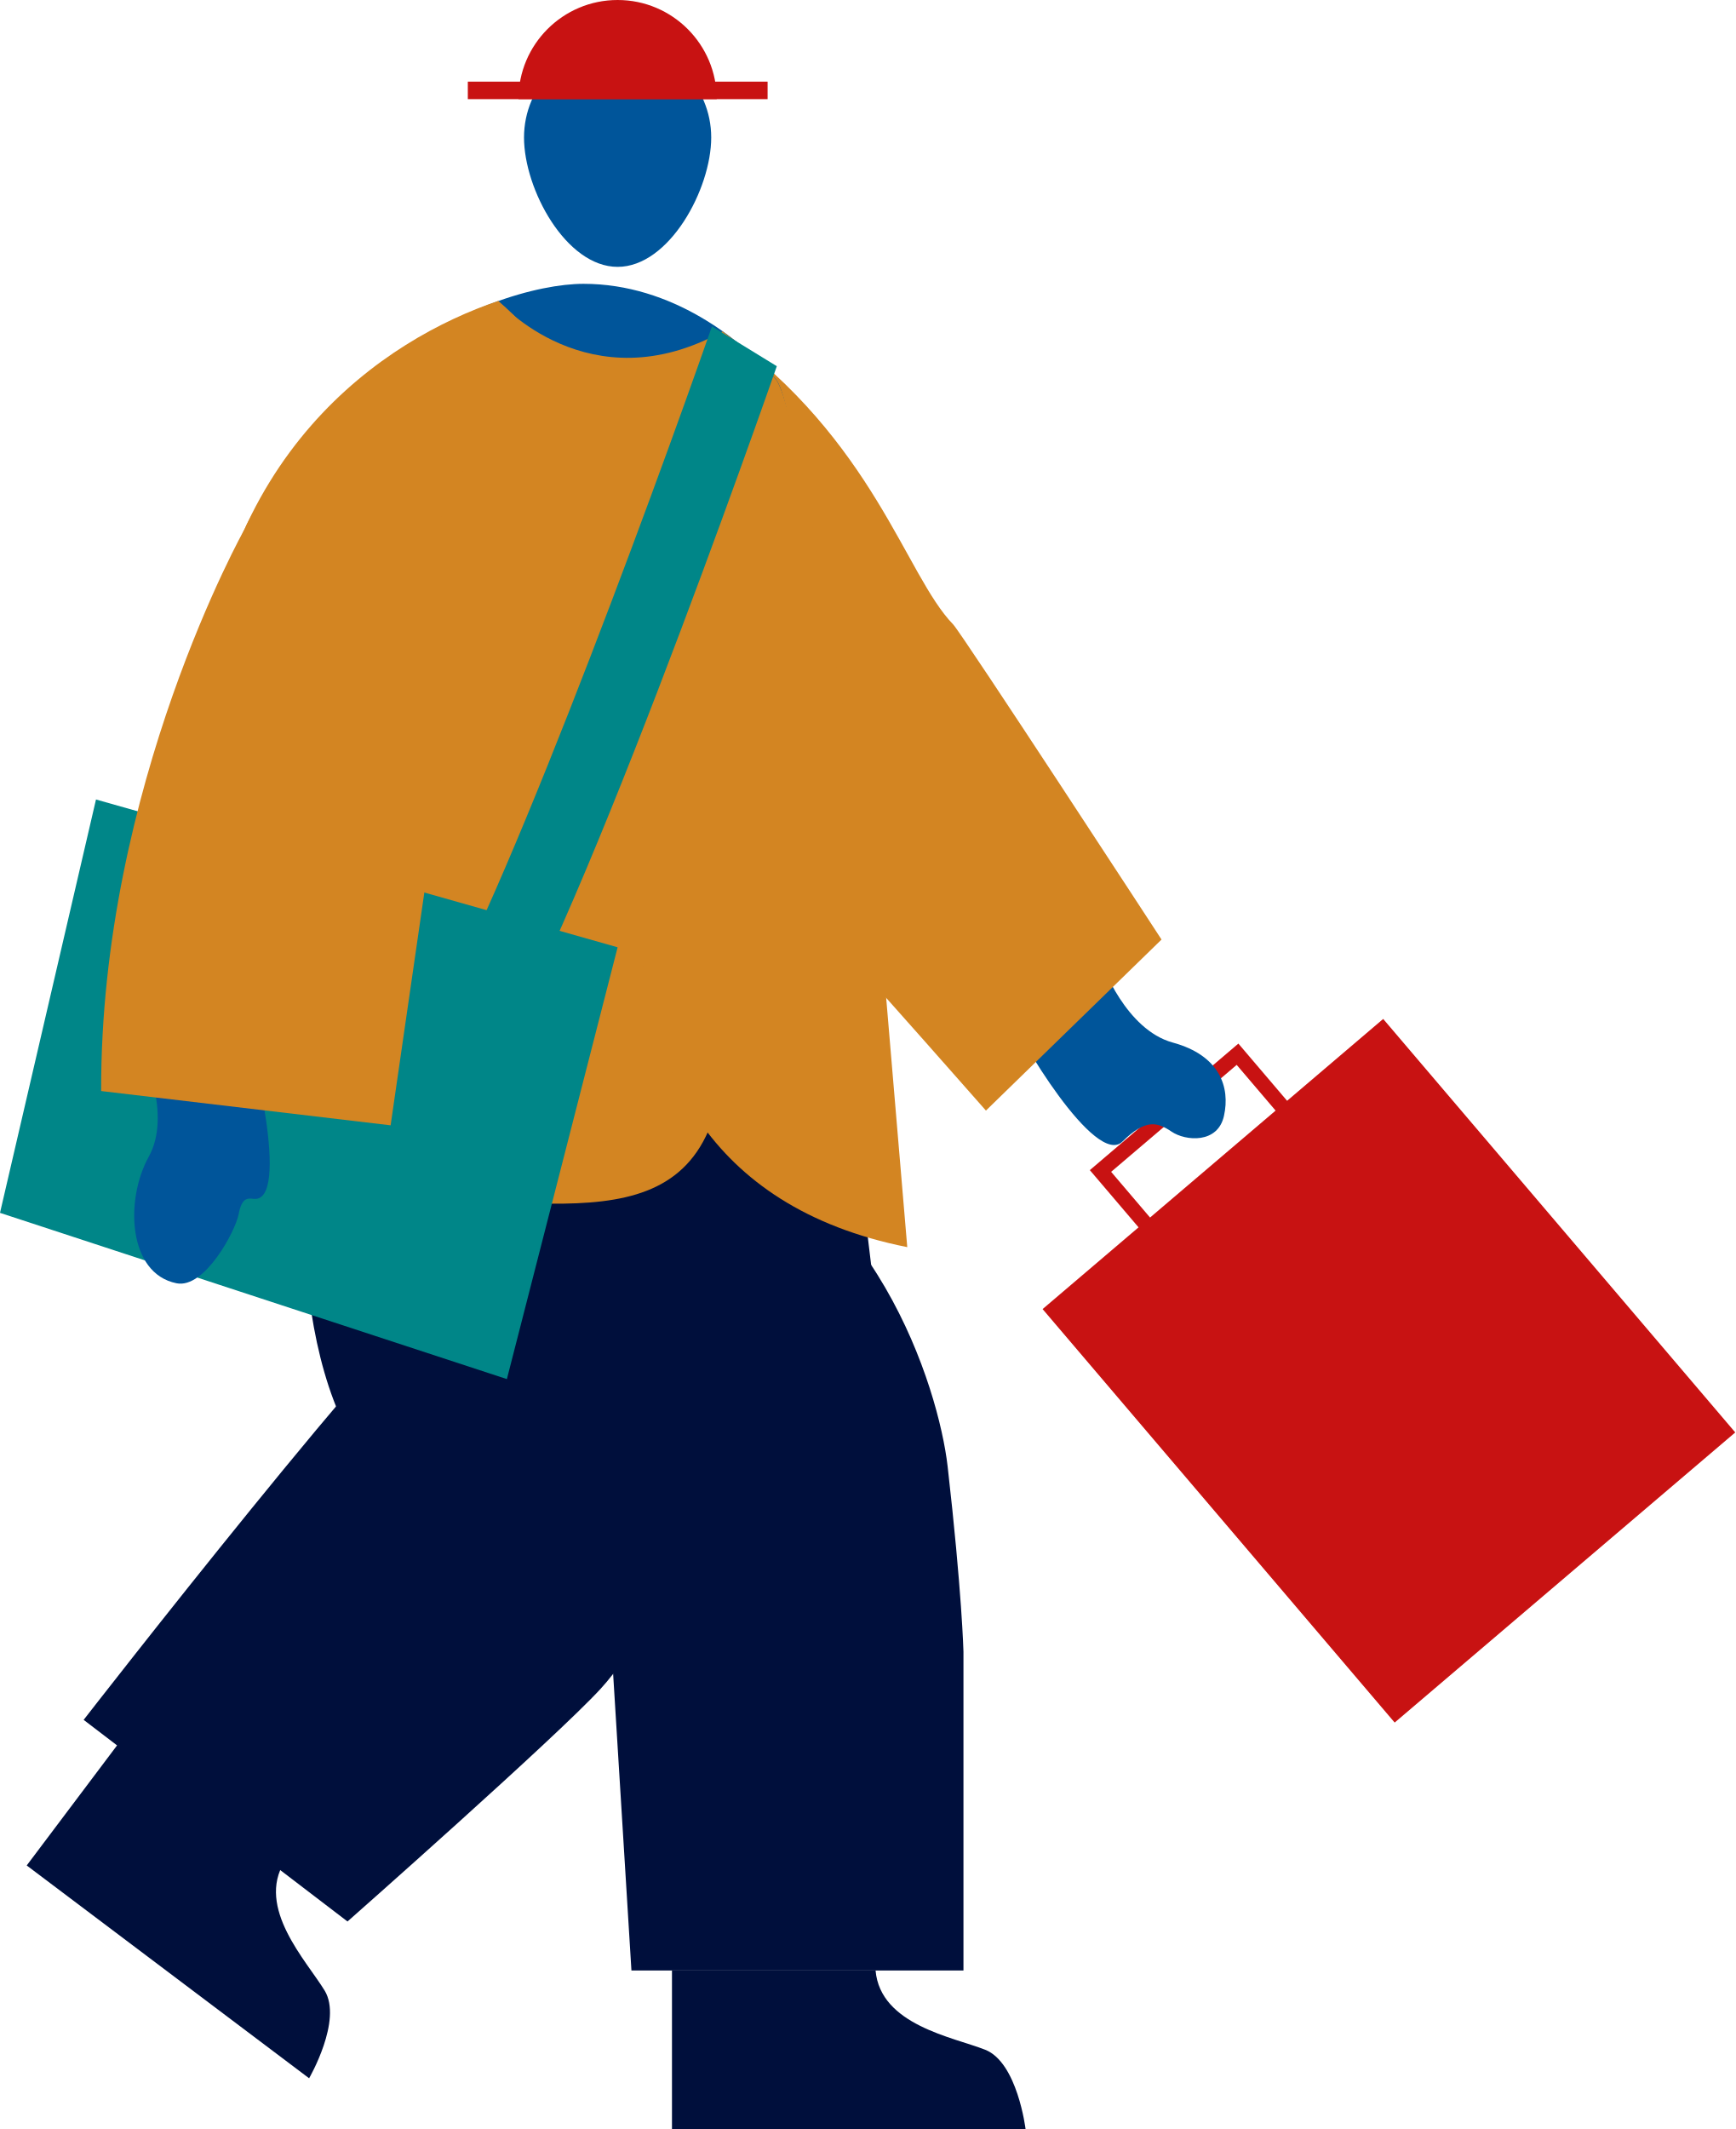
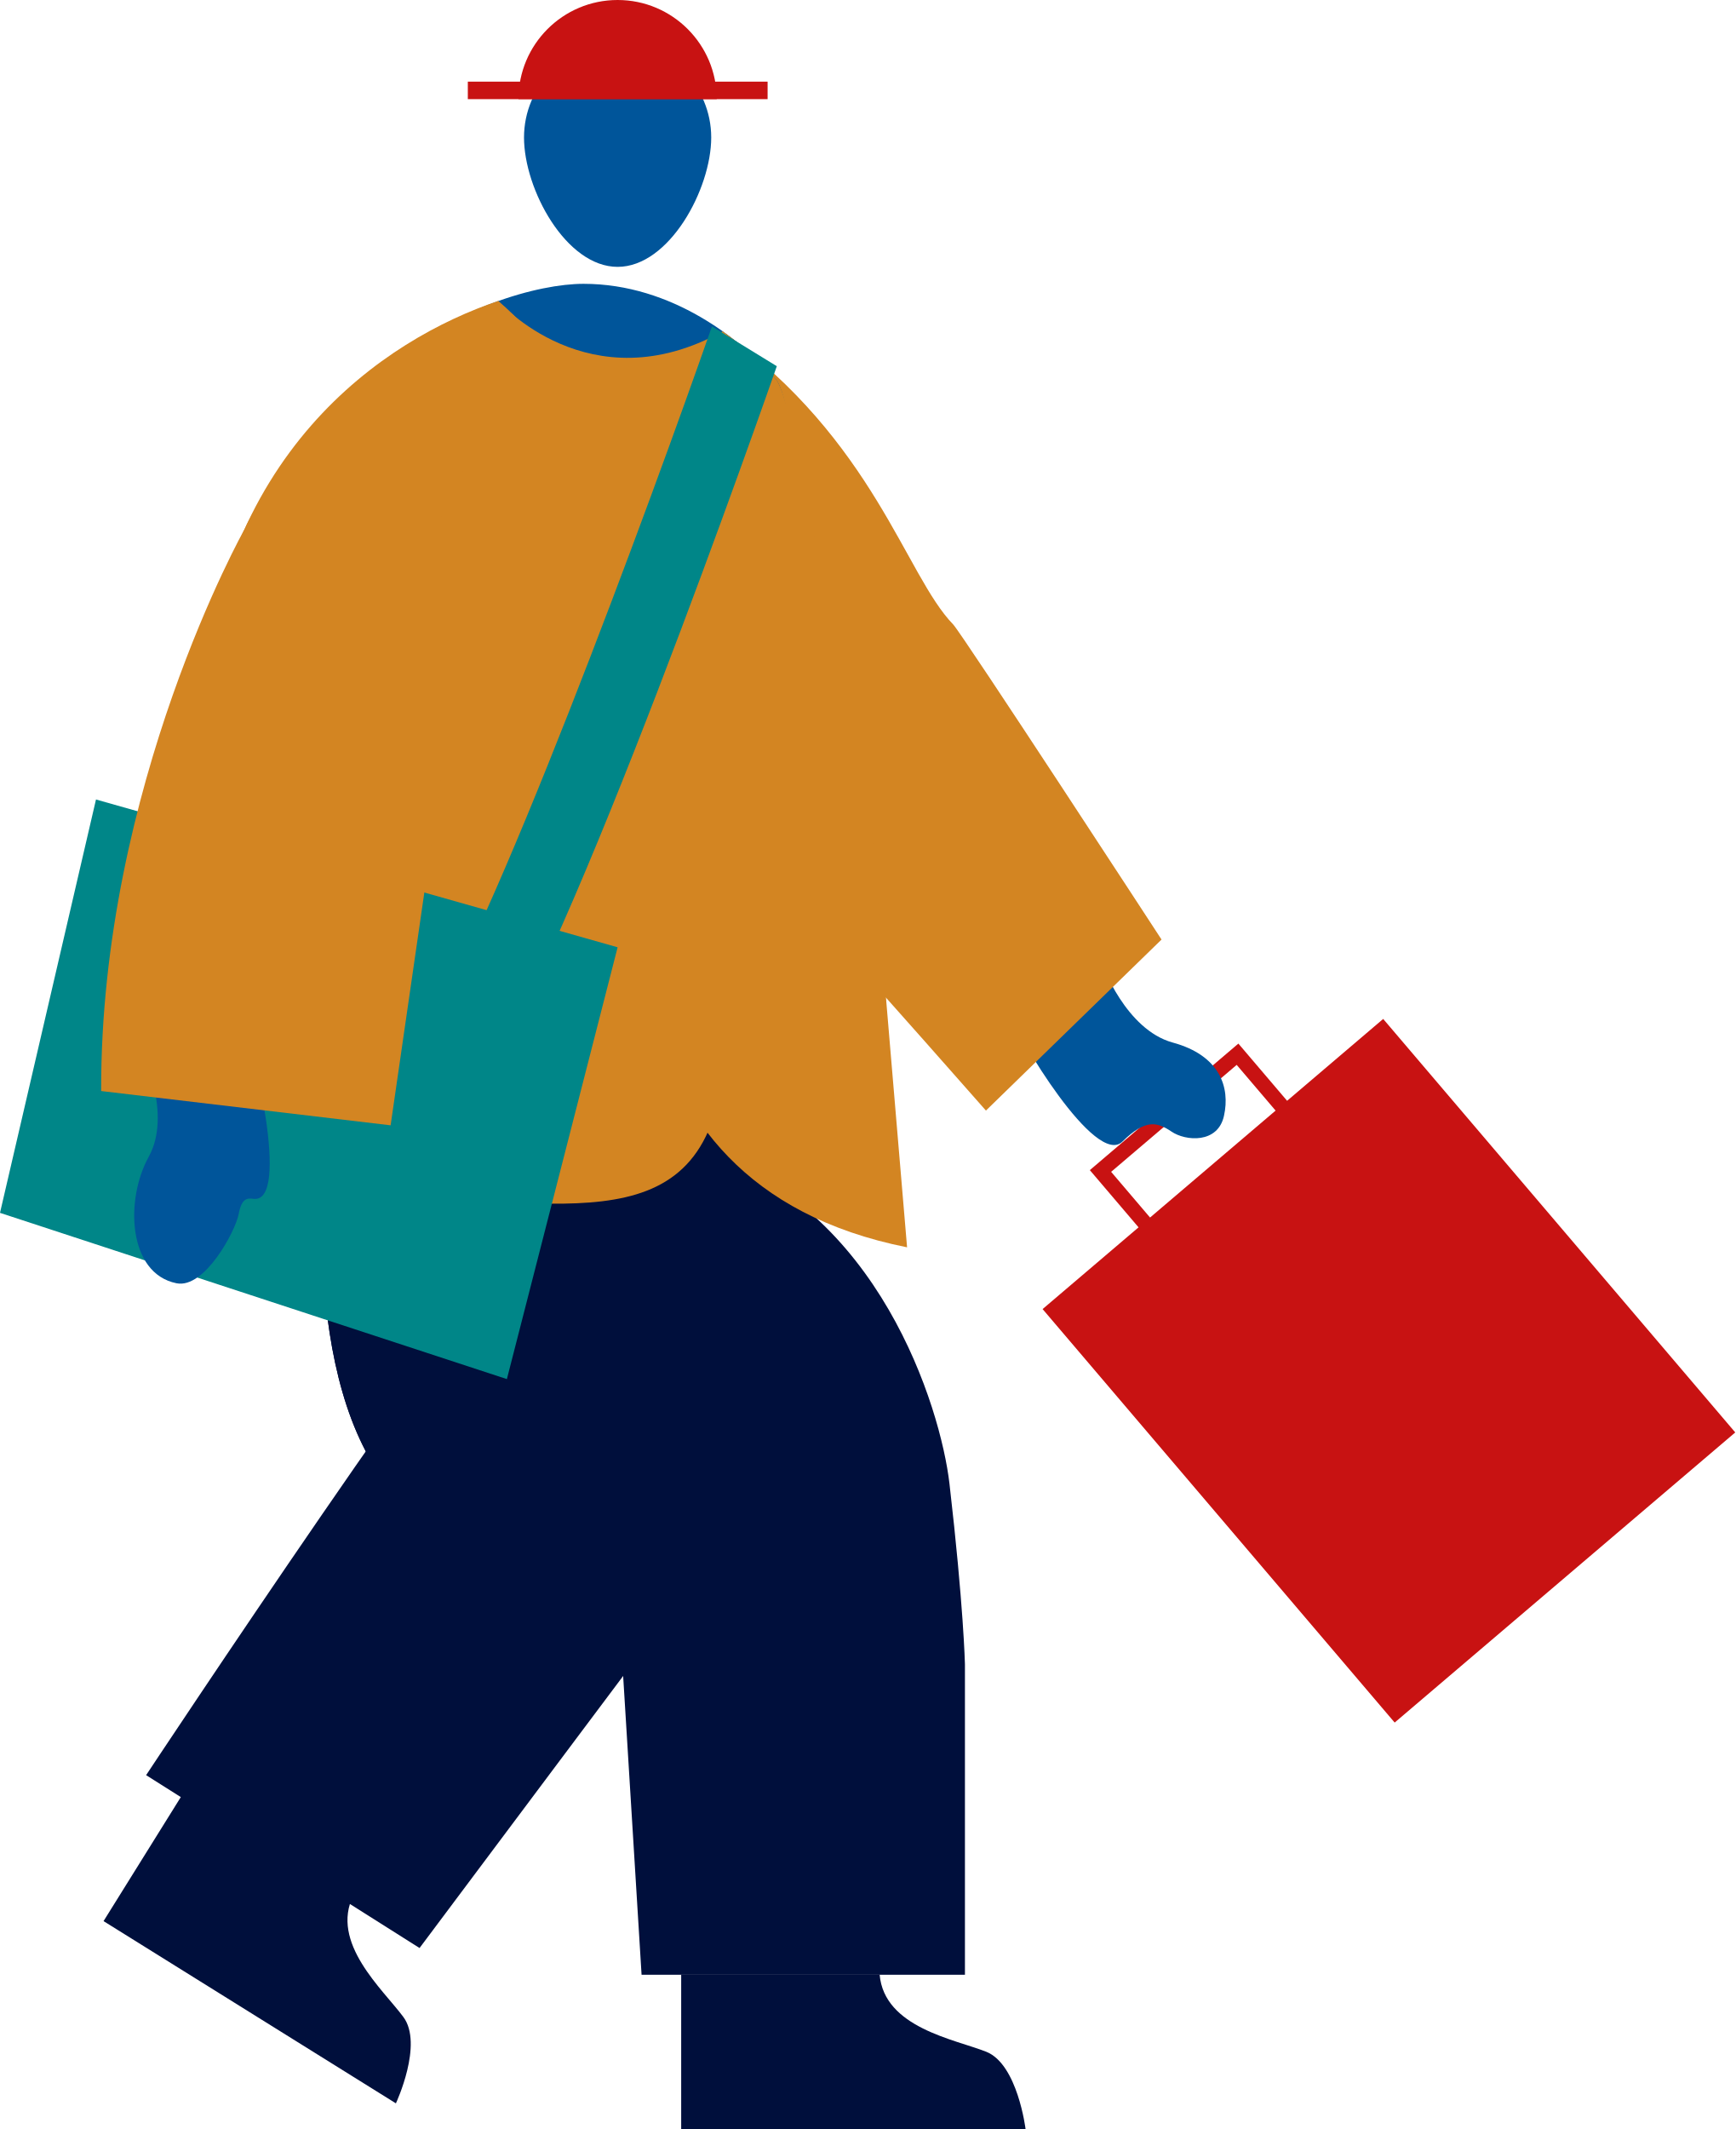
<svg xmlns="http://www.w3.org/2000/svg" viewBox="0 0 94.18 115.52">
  <g>
    <g>
      <path id="Path_3460" data-name="Path 3460" d="m48.1,54.37l-5.32-30.81-13.6-6.02L12.28,52.53l35.82,1.84Z" fill="#adadad" />
      <g id="hat-man-right-hand">
        <rect x="60.94" y="59.49" width="9.77" height="7.33" transform="translate(-25.24 57.76) rotate(-40.42)" fill="none" stroke="#c81212" stroke-miterlimit="10" stroke-width=".82" />
        <rect x="63.24" y="59.64" width="24.28" height="29.47" transform="translate(-30.23 66.63) rotate(-40.42)" fill="#c81212" />
        <path id="Path_3459" data-name="Path 3459" d="m59.81,52.3s1.28,3.57,3.84,4.27c2.57.7,3.12,2.44,2.78,3.97-.33,1.53-2.09,1.38-2.85.86-.76-.51-1.4-.71-2.66.54-1.44,1.42-5.68-5.6-6.26-7.22l5.14-2.42Z" fill="#00559a" />
-         <path id="Path_3461" data-name="Path 3461" d="m40.45,41.24s4.12,9.05,5.47,10.49c1.39,1.49,7.59,8.53,7.59,8.53l9.53-9.28s-10.82-16.59-11.31-17.1c-2.6-2.68-4.29-9.96-12.51-15.88l1.23,23.25Z" fill="#d38522" />
+         <path id="Path_3461" data-name="Path 3461" d="m40.45,41.24s4.12,9.05,5.47,10.49c1.39,1.49,7.59,8.53,7.59,8.53l9.53-9.28s-10.82-16.59-11.31-17.1c-2.6-2.68-4.29-9.96-12.51-15.88l.71,13.47.52,9.78Z" fill="#d38522" />
      </g>
      <path id="Path_3462" data-name="Path 3462" d="m46.06,54.53s-2.14-31.89-3.97-33.98c-1.83-2.09-5.6-5.15-10.42-5.15s-18.89,4.93-19.78,24.19,1.69,17.51,1.69,17.51l32.48-2.57Z" fill="#00559a" />
      <path id="Ellipse_258" data-name="Ellipse 258" d="m33.52,2.38c2.81,0,5.08,2.28,5.08,5.08s-2.28,7.02-5.08,7.02-5.08-4.21-5.08-7.02,2.28-5.08,5.08-5.08Z" fill="#00559a" />
      <g id="hat-man-left-foot">
-         <path id="Path_3456" data-name="Path 3456" d="m16.78,112.76s1.82-3.14.84-4.75-3.74-4.49-2.17-7.01l-8.83-6.65-5.17,6.87,15.33,11.55Z" fill="#000f3c" />
-         <path id="Path_3464" data-name="Path 3464" d="m33.66,70.49s6.15,13.23-1.05,21.13c-2.38,2.61-13.75,12.64-13.75,12.64l-14.32-10.94s17.46-22.48,20.27-23.97c2.83-1.51-1.66-6.9-1.66-6.9l10.52,8.04Z" fill="#000f3c" />
+         <path id="Path_3456" data-name="Path 3456" d="m21.49,114.12s1.5-3.21.4-4.68c-1.09-1.48-4.01-4.03-2.7-6.62l-9.14-5.69-4.43,7.11,15.87,9.89Z" fill="#000f3c" />
+         <path id="Path_3464" data-name="Path 3464" d="m38.71,66.9s7.7,7.39,1.39,15.68c-2.08,2.73-17.33,23.12-17.33,23.12l-14.84-9.38s18.35-27.72,20.94-29.41c2.62-1.7,9.83,0,9.83,0Z" fill="#000f3c" />
      </g>
-       <path id="Path_3466" data-name="Path 3466" d="m39.22,17.99c1.05.75,2.01,1.61,2.87,2.57,1.61,1.83,5.84,32.53,5.84,32.53l-.29,2.21c-7.34-5.87-13.37-13.95-12.31-23.06.41-3.53,1.95-9.88,3.89-14.25Z" fill="#d38522" />
-       <path id="Path_3467" data-name="Path 3467" d="m24.83,52.12l20.73,2.28,3.03,25.08-25.44-10.61,1.68-16.74Z" fill="#000f3c" />
+       <path d="m19.37,49.65s-9.56,40.1,13.99,33.83c0,0,3.88-6.59,3.25-12.62-.48-4.14-5.22-12.47-8.81-13.99-5.49-2.32-8.43-7.22-8.43-7.22Z" fill="#000f3c" />
+       <path id="Path_3467" data-name="Path 3467" d="m19.25,48.71l20.2,2.22,2.95,24.42-24.78-10.34,1.64-16.3Z" fill="#000f3c" />
      <g id="hat-man-right-foot">
-         <path id="Path_3453" data-name="Path 3453" d="m55.66,115.52s-.44-3.61-2.19-4.3c-1.75-.69-5.69-1.34-5.95-4.3h-11.05v8.6h19.19Z" fill="#000f3c" />
-         <path id="Path_3468" data-name="Path 3468" d="m18.41,47.89s-9.81,41.17,14.36,34.73l1.5,24.3h18.02v-17.3s-.08-3.23-.86-10.06c-.49-4.25-3.94-15.44-13.81-18.5-9.01-2.79-19.19-13.17-19.19-13.17Z" fill="#000f3c" />
+         <path id="Path_3453" data-name="Path 3453" d="m55.66,115.52s-.43-3.51-2.13-4.19c-1.71-.68-5.54-1.3-5.79-4.19h-10.77v8.38h18.7Z" fill="#000f3c" />
+         <path id="Path_3468" data-name="Path 3468" d="m19.37,49.65s-9.56,40.1,13.99,33.83l1.46,23.67h17.55v-16.85s-.07-3.15-.84-9.8c-.48-4.14-3.84-15.04-13.46-18.02-3.47-1.08-6.68-4.09-10.27-5.61-5.49-2.32-8.43-7.22-8.43-7.22Z" fill="#000f3c" />
      </g>
      <path id="Path_3469" data-name="Path 3469" d="m10.81,39.58c.66-15.03,10.14-21.2,16.23-23.25,8.77,7.4,16.55,33.17,11.41,45.02-2.93,6.76-12.56,2.45-22.31,4.07-2.15-3.59-3.6-7.38-4.14-9.92-.1-.42-1.63-6.02-1.2-15.92Z" fill="#d38522" />
-       <path id="Path_3470" data-name="Path 3470" d="m36.74,35.91s-9.59,27.36,12.5,31.76l-2.44-28.84-10.06-2.93Z" fill="#d38522" />
+       <path d="m46.8,38.84l-1.02-.3c-1.29-8.21-2.85-17.02-3.69-17.98-.85-.96-1.82-1.83-2.87-2.57-1.94,4.36-3.48,10.72-3.89,14.25-.27,2.36-.07,4.65.51,6.85-1.74,7.33-4.05,25.11,13.39,28.59l-2.44-28.84Z" fill="#d38522" />
+       <path d="m46.8,38.84l-1.02-.3c-1.29-8.21-2.85-17.02-3.69-17.98-.85-.96-1.82-1.83-2.87-2.57l.71,13.47.52,9.78s4.12,9.05,5.47,10.49c.4.43,1.22,1.34,2.17,2.41l-1.29-15.3Z" fill="#d38522" />
      <path d="m28.14,5.38c0-2.97,2.41-5.38,5.38-5.38s5.38,2.41,5.38,5.38h-10.76Z" fill="#c81212" />
      <rect x="25.39" y="4.43" width="16.27" height=".95" fill="#c81212" />
      <path d="m27.04,16.33s4.94,5.66,12.18,1.65l1.51,13.16-18.22,6.93,4.53-21.75Z" fill="#d38522" />
      <path d="m26.07,58.73l-3.26-2.46c3.59-4.76,12.65-29.45,15.83-38.56l3.52,2.16c-.48,1.36-11.38,32.61-16.09,38.86Z" fill="#008688" />
      <polygon points="27.51 74.83 0 65.81 5.21 43.38 33.52 51.4 27.51 74.83" fill="#008688" />
      <g id="hat-man-left-hand">
        <path id="Path_3472" data-name="Path 3472" d="m7.7,57.04s1.66,3.41.37,5.73c-1.29,2.33-1.13,6.33,1.51,6.86,1.53.31,3.2-2.84,3.37-3.74s.47-.88.82-.84c2.01.22,0-8.45-.75-10l-5.32,1.99Z" fill="#00559a" />
        <path id="Path_3473" data-name="Path 3473" d="m13.28,28.7s-7.84,13.94-7.79,30.5l15.71,1.86,3.91-26.99s-.15-8.75-4.79-9.87-7.04,4.5-7.04,4.5Z" fill="#d38522" />
      </g>
    </g>
  </g>
</svg>
